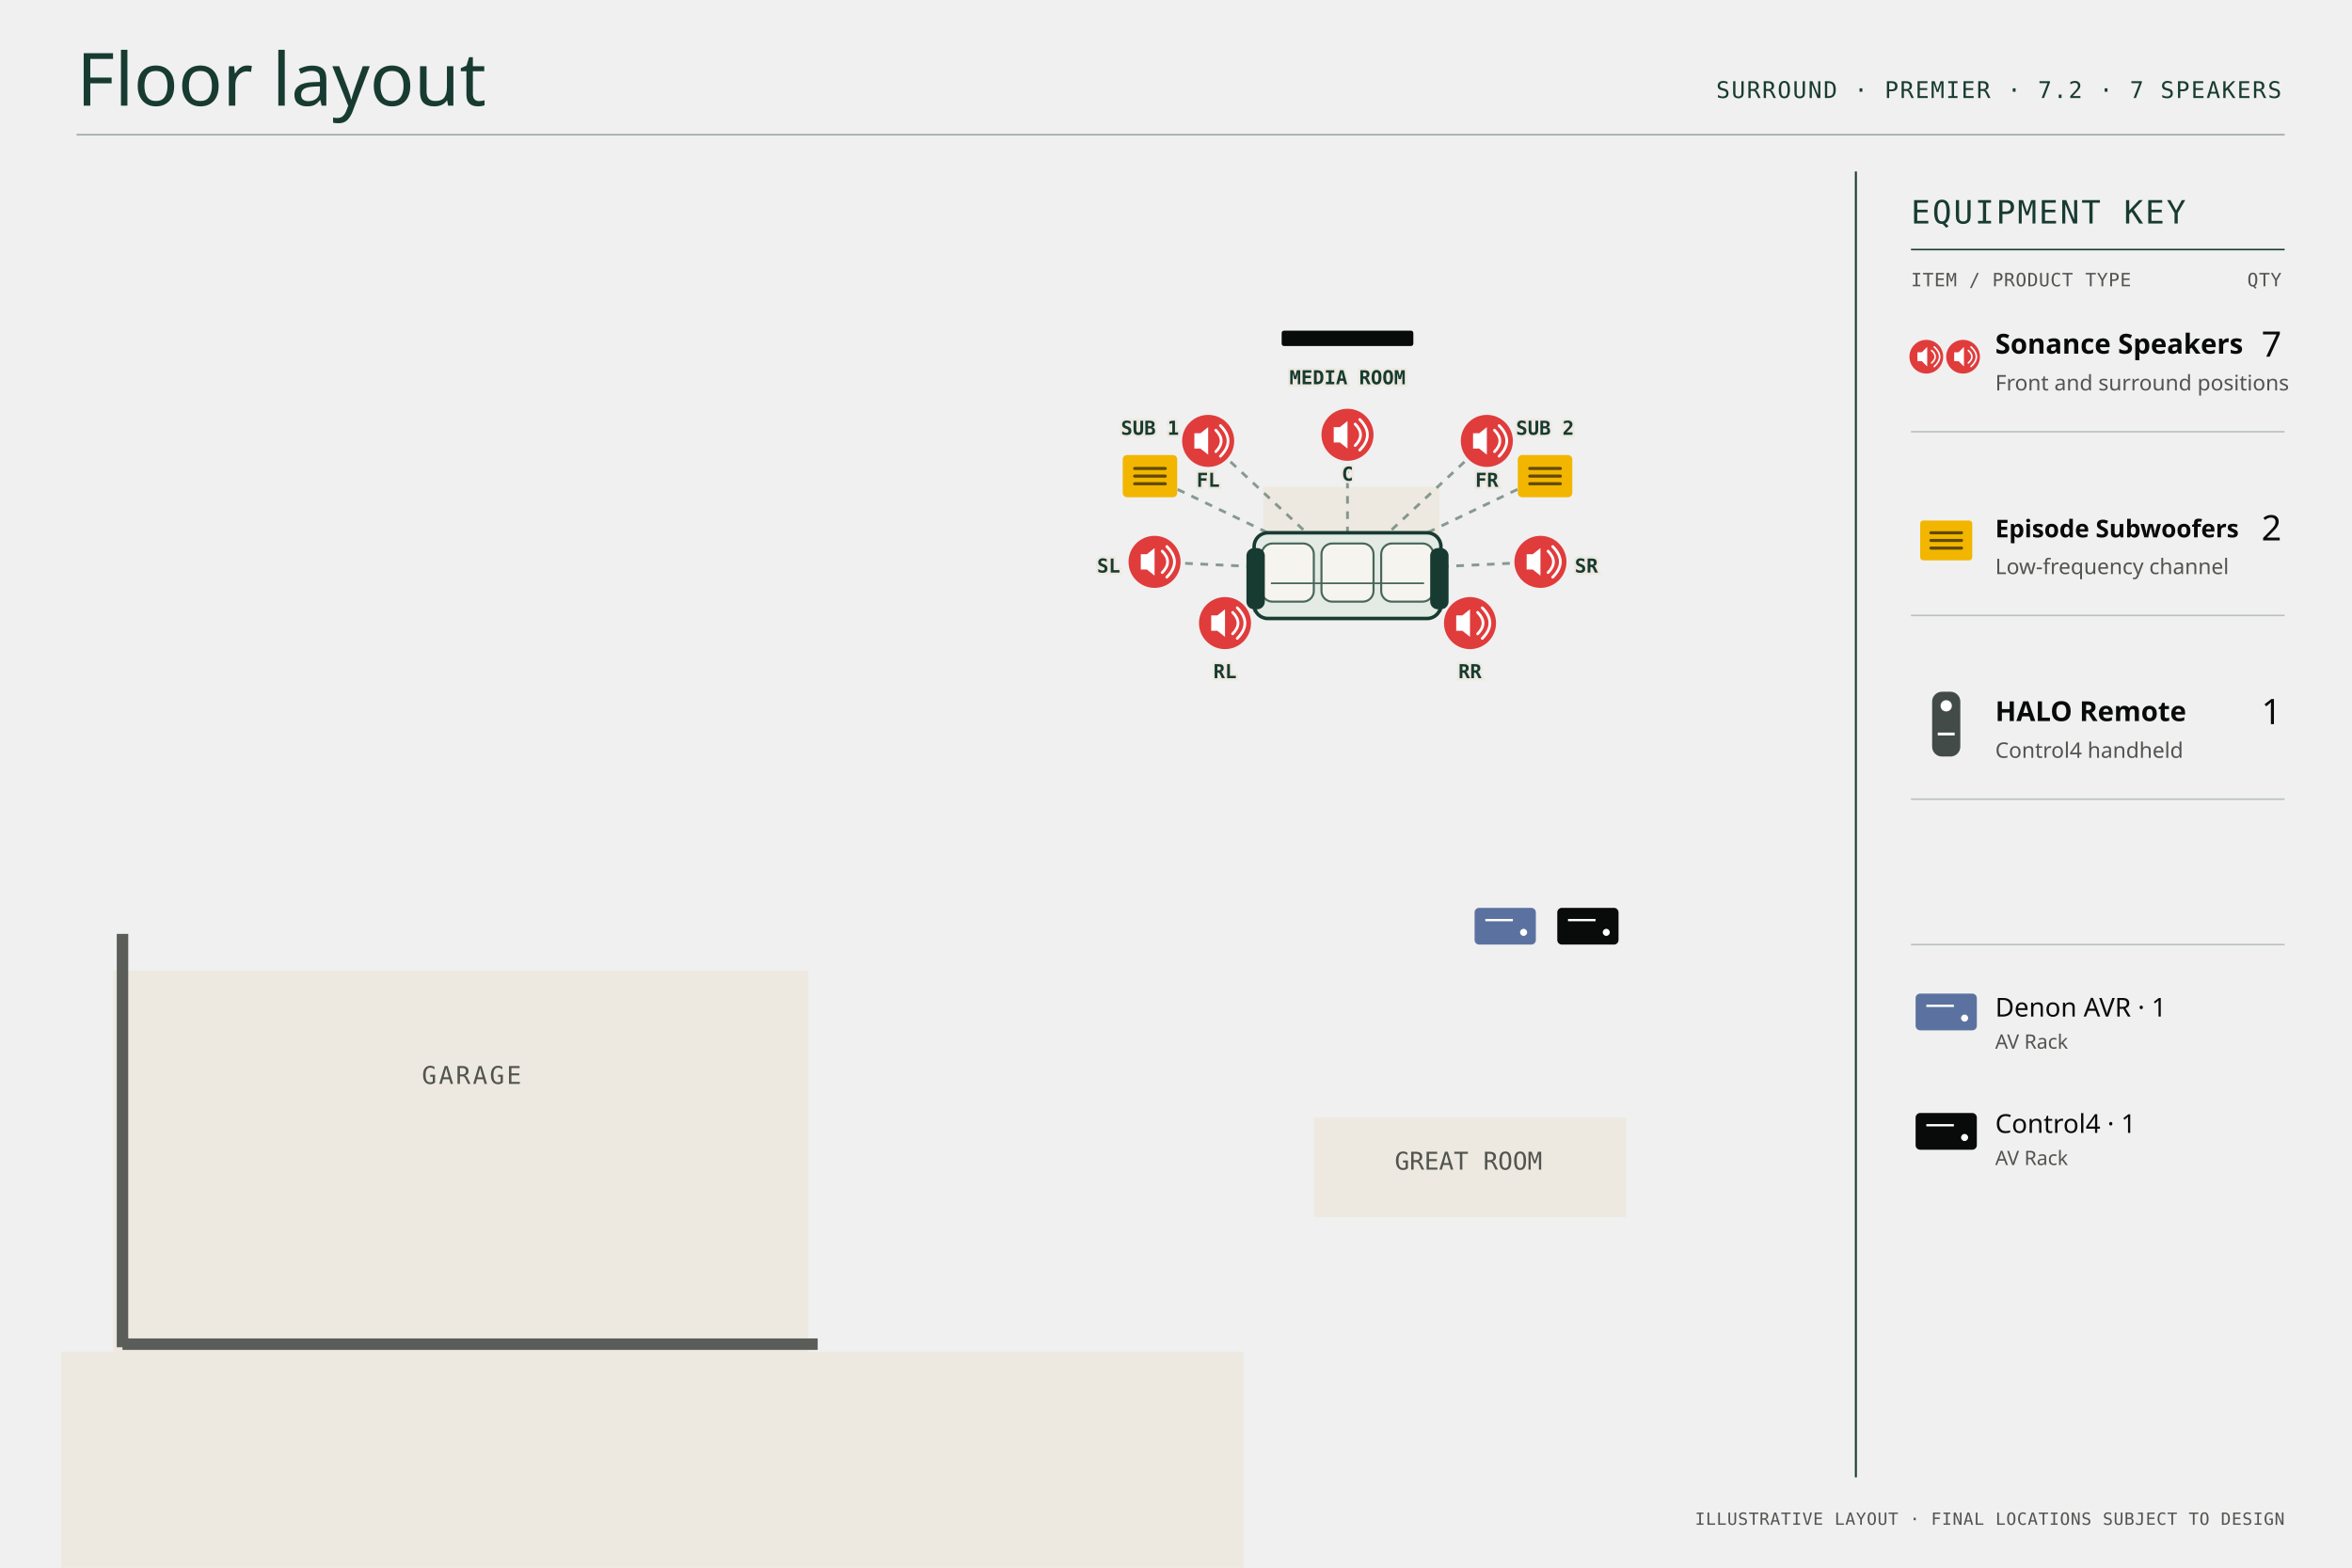
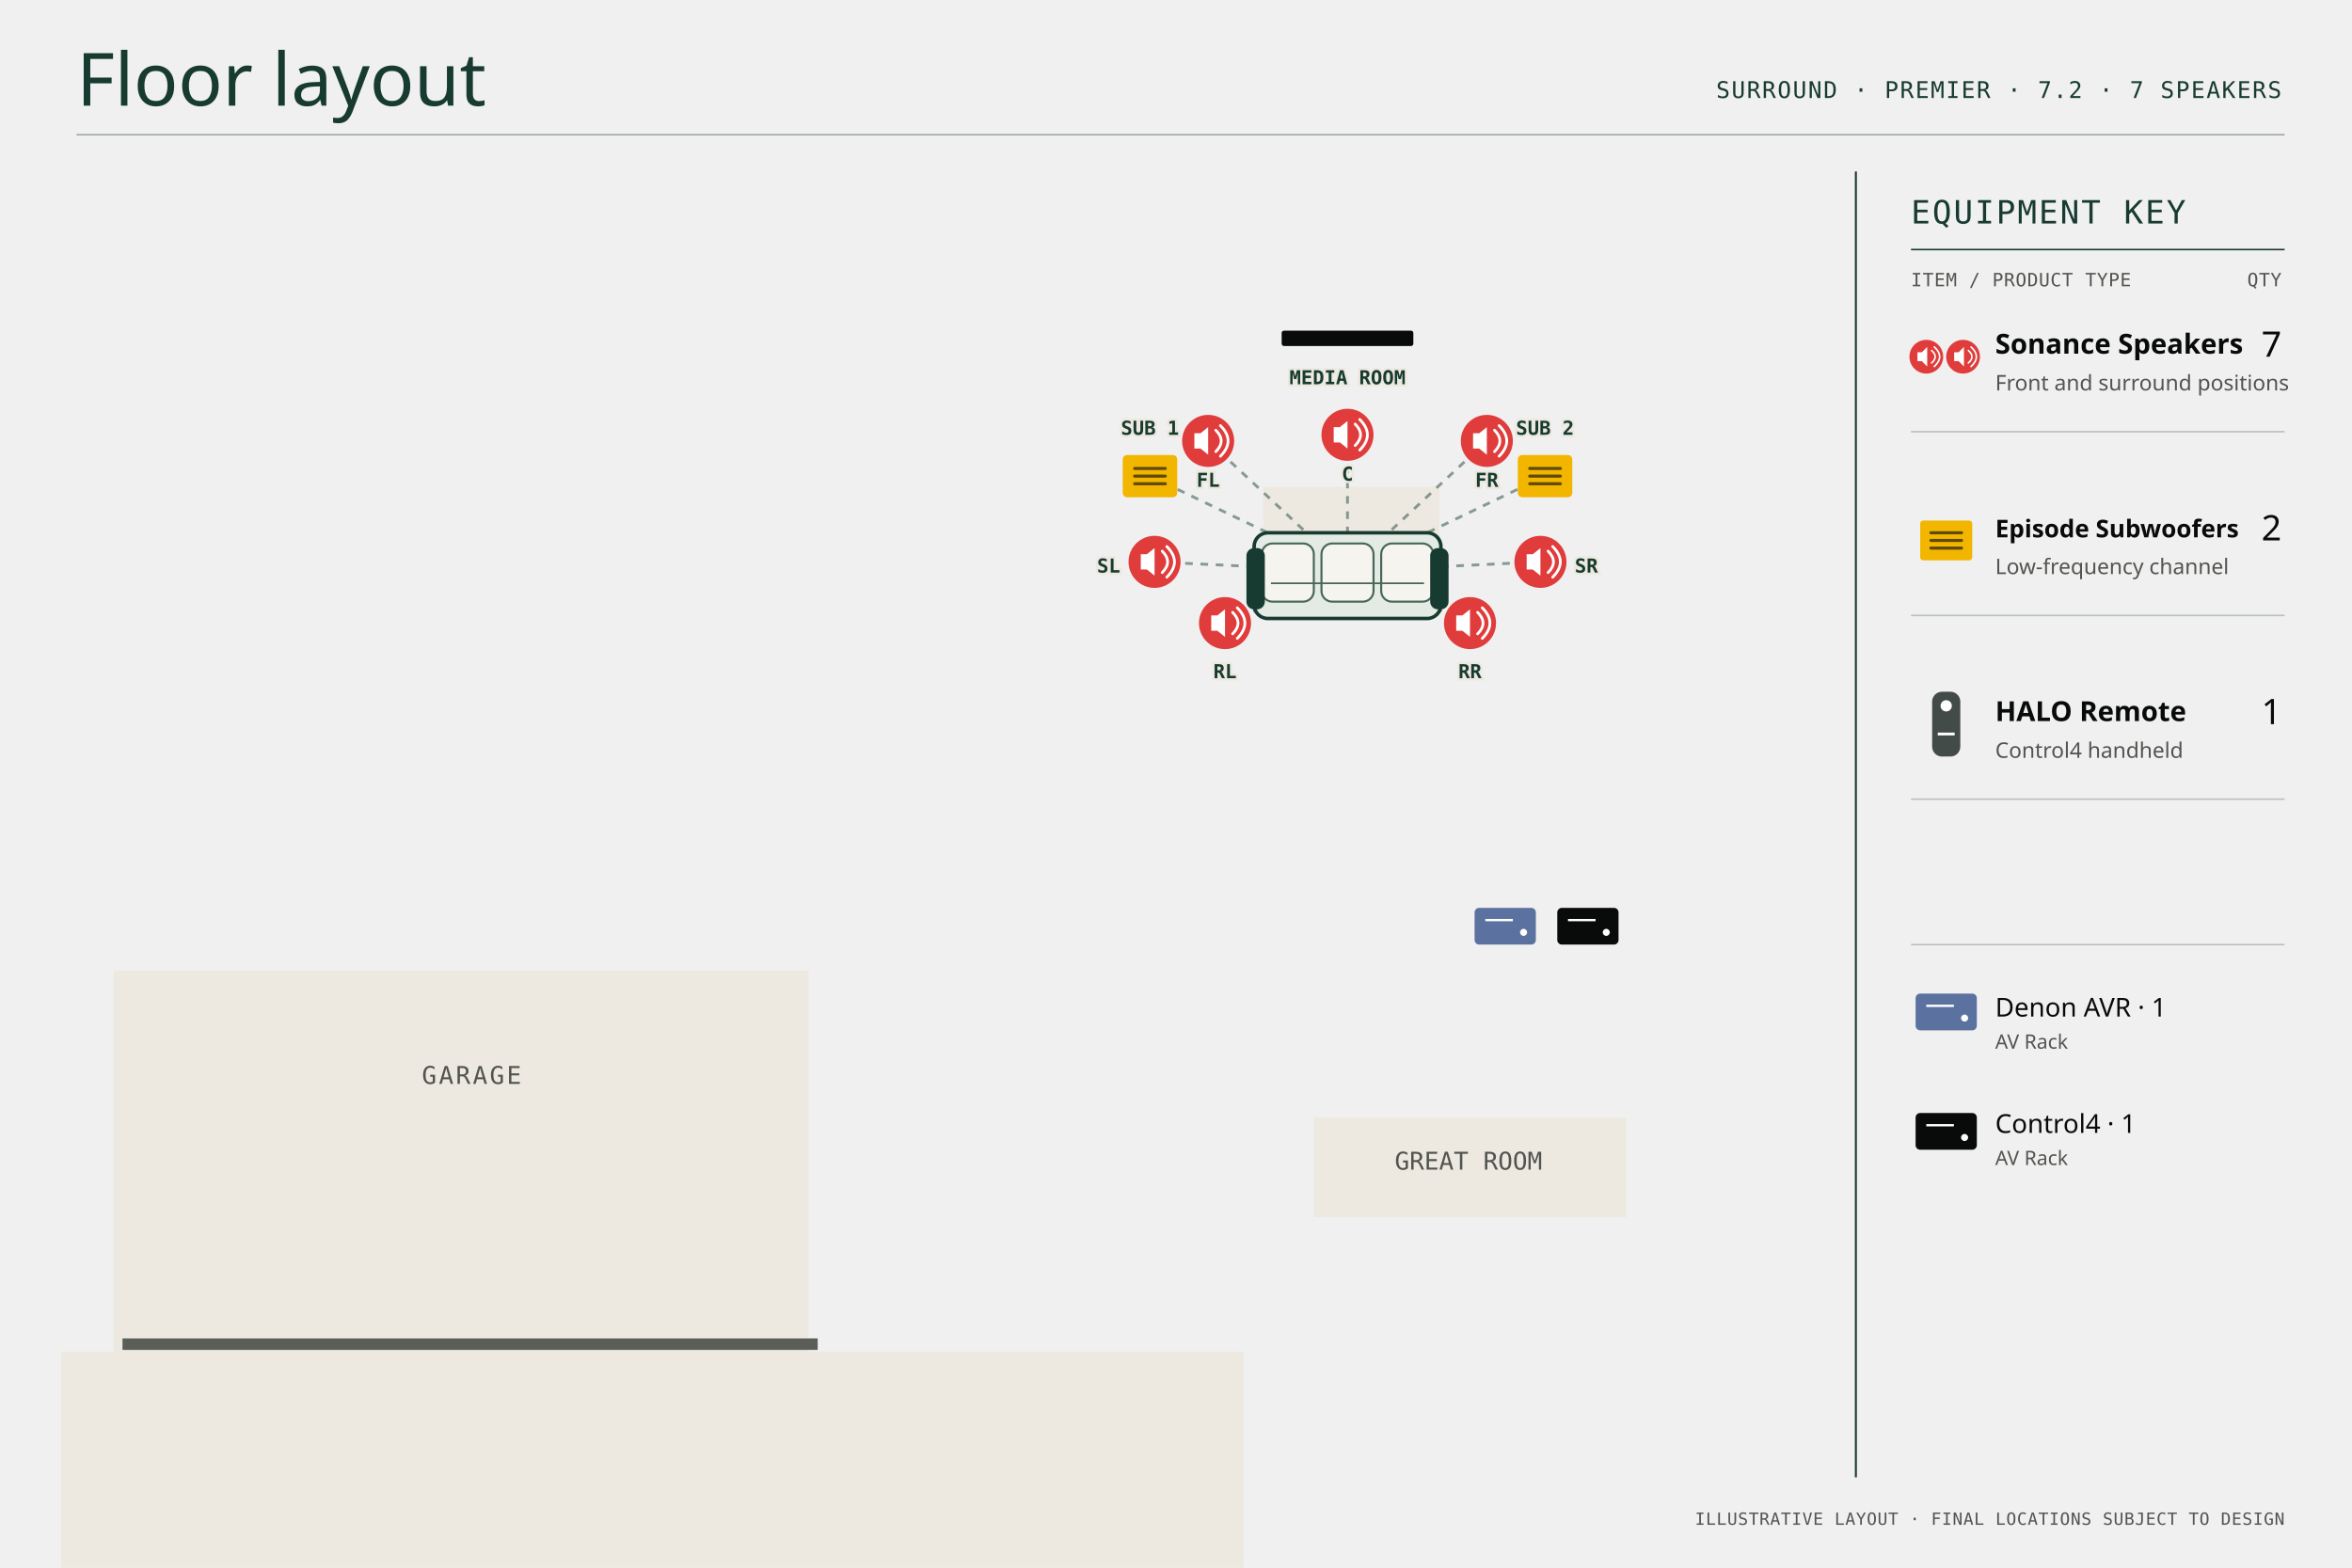
<svg xmlns="http://www.w3.org/2000/svg" viewBox="0 0 1536 1024" width="1536" height="1024" role="img" aria-label="Surround Premier floor layout and equipment key">
  <text x="50" y="69" fill="#183B31" font-family="Schibsted Grotesk,sans-serif" font-size="48">Floor layout</text>
  <text x="1490" y="64" fill="#183B31" font-family="IBM Plex Mono,monospace" font-size="15" letter-spacing=".065em" text-anchor="end">SURROUND · PREMIER · 7.2 · 7 SPEAKERS</text>
  <line x1="50" y1="88" x2="1492" y2="88" stroke="#9DA7A3" stroke-width="1" />
  <g data-pradera-architectural-cleanup="garage" aria-label="Open garage architectural reference">
    <rect x="74" y="634" width="454" height="257" fill="#EDE9E0" />
    <rect x="40" y="883" width="772" height="141" fill="#EDE9E0" />
-     <line x1="80" y1="610" x2="80" y2="880" stroke="#5B5D58" stroke-width="7.5" />
    <line x1="80" y1="878" x2="534" y2="878" stroke="#5B5D58" stroke-width="7.5" />
    <text x="308" y="708" fill="#51544F" text-anchor="middle" font-family="IBM Plex Mono,monospace" font-size="16" font-weight="500" letter-spacing=".09em">GARAGE</text>
  </g>
  <g data-surround-large-room="true">
    <rect x="825" y="318" width="115" height="34" fill="#EDE9E0" />
    <rect x="858" y="730" width="204" height="65" fill="#EDE9E0" />
    <text x="959" y="764" fill="#51544F" text-anchor="middle" font-family="IBM Plex Mono,monospace" font-size="16" font-weight="500">GREAT ROOM</text>
    <rect x="837" y="216" width="86" height="10" rx="1.5" fill="#090B0A" />
    <text x="880" y="251" font-family="IBM Plex Mono,monospace" font-size="12.6" font-weight="600" fill="#183B31" stroke="#EDE9E0" stroke-width="3" paint-order="stroke" text-anchor="middle">MEDIA ROOM</text>
    <g stroke="#557267" stroke-width="1.85" stroke-dasharray="5 5" stroke-opacity=".68" fill="none" aria-hidden="true">
      <line x1="789" y1="288" x2="880" y2="373" />
      <line x1="880" y1="284" x2="880" y2="373" />
      <line x1="971" y1="288" x2="880" y2="373" />
      <line x1="754" y1="367" x2="880" y2="373" />
      <line x1="1006" y1="367" x2="880" y2="373" />
      <line x1="800" y1="407" x2="880" y2="373" />
      <line x1="960" y1="407" x2="880" y2="373" />
      <line x1="751" y1="311" x2="880" y2="373" />
      <line x1="1009" y1="311" x2="880" y2="373" />
    </g>
    <g transform="translate(789,288)" data-active="true">
      <circle r="17" fill="#E03C3C" />
      <path d="M-9 -5h4l5 -4v18l-5 -4h-4z" fill="#FFF" />
      <path d="M5 -7q7 7 0 14M8 -10q10 10 0 20" stroke="#FFF" fill="none" stroke-width="1.8" stroke-linecap="round" />
    </g>
    <g transform="translate(880,284)" data-active="true">
      <circle r="17" fill="#E03C3C" />
      <path d="M-9 -5h4l5 -4v18l-5 -4h-4z" fill="#FFF" />
      <path d="M5 -7q7 7 0 14M8 -10q10 10 0 20" stroke="#FFF" fill="none" stroke-width="1.8" stroke-linecap="round" />
    </g>
    <g transform="translate(971,288)" data-active="true">
      <circle r="17" fill="#E03C3C" />
      <path d="M-9 -5h4l5 -4v18l-5 -4h-4z" fill="#FFF" />
      <path d="M5 -7q7 7 0 14M8 -10q10 10 0 20" stroke="#FFF" fill="none" stroke-width="1.8" stroke-linecap="round" />
    </g>
    <g transform="translate(754,367)" data-active="true">
      <circle r="17" fill="#E03C3C" />
      <path d="M-9 -5h4l5 -4v18l-5 -4h-4z" fill="#FFF" />
      <path d="M5 -7q7 7 0 14M8 -10q10 10 0 20" stroke="#FFF" fill="none" stroke-width="1.8" stroke-linecap="round" />
    </g>
    <g transform="translate(1006,367)" data-active="true">
      <circle r="17" fill="#E03C3C" />
      <path d="M-9 -5h4l5 -4v18l-5 -4h-4z" fill="#FFF" />
      <path d="M5 -7q7 7 0 14M8 -10q10 10 0 20" stroke="#FFF" fill="none" stroke-width="1.8" stroke-linecap="round" />
    </g>
    <g transform="translate(800,407)" data-active="true">
      <circle r="17" fill="#E03C3C" />
      <path d="M-9 -5h4l5 -4v18l-5 -4h-4z" fill="#FFF" />
      <path d="M5 -7q7 7 0 14M8 -10q10 10 0 20" stroke="#FFF" fill="none" stroke-width="1.8" stroke-linecap="round" />
    </g>
    <g transform="translate(960,407)" data-active="true">
      <circle r="17" fill="#E03C3C" />
      <path d="M-9 -5h4l5 -4v18l-5 -4h-4z" fill="#FFF" />
      <path d="M5 -7q7 7 0 14M8 -10q10 10 0 20" stroke="#FFF" fill="none" stroke-width="1.8" stroke-linecap="round" />
    </g>
    <g transform="translate(751,311)" data-sub-active="true">
      <rect x="-17" y="-13" width="34" height="26" rx="2" fill="#F2B600" stroke="#F2B600" stroke-width="1.6" />
      <path d="M-10 -5H10M-10 0H10M-10 5H10" stroke="#604900" stroke-width="2" stroke-linecap="round" />
    </g>
    <g transform="translate(1009,311)" data-sub-active="true">
      <rect x="-17" y="-13" width="34" height="26" rx="2" fill="#F2B600" stroke="#F2B600" stroke-width="1.6" />
      <path d="M-10 -5H10M-10 0H10M-10 5H10" stroke="#604900" stroke-width="2" stroke-linecap="round" />
    </g>
    <text x="789" y="318" font-family="IBM Plex Mono,monospace" font-size="12.6" font-weight="600" fill="#183B31" stroke="#EDE9E0" stroke-width="3" paint-order="stroke" text-anchor="middle">FL</text>
    <text x="880" y="314" font-family="IBM Plex Mono,monospace" font-size="12.6" font-weight="600" fill="#183B31" stroke="#EDE9E0" stroke-width="3" paint-order="stroke" text-anchor="middle">C</text>
    <text x="971" y="318" font-family="IBM Plex Mono,monospace" font-size="12.6" font-weight="600" fill="#183B31" stroke="#EDE9E0" stroke-width="3" paint-order="stroke" text-anchor="middle">FR</text>
    <text x="724" y="374" font-family="IBM Plex Mono,monospace" font-size="12.6" font-weight="600" fill="#183B31" stroke="#EDE9E0" stroke-width="3" paint-order="stroke" text-anchor="middle">SL</text>
    <text x="1036" y="374" font-family="IBM Plex Mono,monospace" font-size="12.6" font-weight="600" fill="#183B31" stroke="#EDE9E0" stroke-width="3" paint-order="stroke" text-anchor="middle">SR</text>
    <text x="800" y="443" font-family="IBM Plex Mono,monospace" font-size="12.6" font-weight="600" fill="#183B31" stroke="#EDE9E0" stroke-width="3" paint-order="stroke" text-anchor="middle">RL</text>
    <text x="960" y="443" font-family="IBM Plex Mono,monospace" font-size="12.6" font-weight="600" fill="#183B31" stroke="#EDE9E0" stroke-width="3" paint-order="stroke" text-anchor="middle">RR</text>
    <text x="751" y="284" font-family="IBM Plex Mono,monospace" font-size="12.6" font-weight="600" fill="#183B31" stroke="#EDE9E0" stroke-width="3" paint-order="stroke" text-anchor="middle">SUB 1</text>
    <text x="1009" y="284" font-family="IBM Plex Mono,monospace" font-size="12.6" font-weight="600" fill="#183B31" stroke="#EDE9E0" stroke-width="3" paint-order="stroke" text-anchor="middle">SUB 2</text>
    <g data-listening-position="880,373" aria-label="Centered three-seat theater sofa" transform="translate(880,373)">
      <rect x="-61" y="-25" width="122" height="56" rx="9" fill="#E3EBE4" stroke="#183B31" stroke-width="2.3" />
      <rect x="-56" y="-18" width="34" height="38" rx="7" fill="#F6F4EE" stroke="#48665A" stroke-width="1.35" />
      <rect x="-17" y="-18" width="34" height="38" rx="7" fill="#F6F4EE" stroke="#48665A" stroke-width="1.35" />
      <rect x="22" y="-18" width="34" height="38" rx="7" fill="#F6F4EE" stroke="#48665A" stroke-width="1.35" />
      <rect x="-66" y="-15" width="12" height="40" rx="5" fill="#183B31" />
      <rect x="54" y="-15" width="12" height="40" rx="5" fill="#183B31" />
      <path d="M-50 8H50" stroke="#48665A" stroke-width="1.1" />
    </g>
  </g>
  <g transform="translate(983,605)" aria-label="receiver in mechanical room">
    <rect x="-20" y="-12" width="40" height="24" rx="3" fill="#5B72A1" />
    <path d="M-13 -4H5" stroke="#FFF" stroke-width="1.5" />
    <circle cx="12" cy="4" r="2.3" fill="#FFF" />
  </g>
  <g transform="translate(1037,605)" aria-label="controller in mechanical room">
    <rect x="-20" y="-12" width="40" height="24" rx="3" fill="#090B0A" />
    <path d="M-13 -4H5" stroke="#FFF" stroke-width="1.5" />
    <circle cx="12" cy="4" r="2.3" fill="#FFF" />
  </g>
  <line x1="1212" y1="112" x2="1212" y2="965" stroke="#183B31" stroke-width="1.3" />
  <text x="1248" y="146" fill="#183B31" font-family="IBM Plex Mono,monospace" font-size="21" letter-spacing=".06em">EQUIPMENT KEY</text>
  <line x1="1248" y1="163" x2="1492" y2="163" stroke="#183B31" stroke-width="1" />
  <text x="1248" y="187" fill="#51544F" font-family="IBM Plex Mono,monospace" font-size="12" letter-spacing=".03em">ITEM / PRODUCT TYPE</text>
  <text x="1490" y="187" fill="#51544F" font-family="IBM Plex Mono,monospace" font-size="12" letter-spacing=".03em" text-anchor="end">QTY</text>
  <g transform="translate(1258,233) scale(.58)">
    <circle r="19" fill="#E03C3C" />
    <path d="M-10 -5h5l6 -6v22l-6 -6h-5z" fill="white" />
    <path d="M6 -7q8 7 0 14M9 -11q12 11 0 22" fill="none" stroke="white" stroke-width="1.8" stroke-linecap="round" />
  </g>
  <g transform="translate(1282,233) scale(.58)">
    <circle r="19" fill="#E03C3C" />
    <path d="M-10 -5h5l6 -6v22l-6 -6h-5z" fill="white" />
    <path d="M6 -7q8 7 0 14M9 -11q12 11 0 22" fill="none" stroke="white" stroke-width="1.8" stroke-linecap="round" />
  </g>
  <text x="1303" y="231" fill="#090B0A" font-family="Instrument Sans,sans-serif" font-size="18" font-weight="600">Sonance Speakers</text>
  <text x="1303" y="255" fill="#51544F" font-family="Instrument Sans,sans-serif" font-size="14">Front and surround positions</text>
  <text x="1490" y="233" fill="#090B0A" font-family="Instrument Sans,sans-serif" font-size="23" text-anchor="end">7</text>
  <line x1="1248" y1="282" x2="1492" y2="282" stroke="#B8C1BC" stroke-width="1" />
  <g transform="translate(1271,353)" aria-label="Episode subwoofer">
    <rect x="-17" y="-13" width="34" height="26" rx="2" fill="#F2B600" />
    <path d="M-10 -5H10M-10 0H10M-10 5H10" stroke="#604900" stroke-width="2" stroke-linecap="round" />
  </g>
  <text x="1303" y="351" fill="#090B0A" font-family="Instrument Sans,sans-serif" font-size="16" font-weight="600">Episode Subwoofers</text>
  <text x="1303" y="375" fill="#51544F" font-family="Instrument Sans,sans-serif" font-size="14">Low-frequency channel</text>
  <text x="1490" y="353" fill="#090B0A" font-family="Instrument Sans,sans-serif" font-size="23" text-anchor="end">2</text>
  <line x1="1248" y1="402" x2="1492" y2="402" stroke="#B8C1BC" stroke-width="1" />
  <g transform="translate(1271,473) scale(0.92)">
    <rect x="-10" y="-23" width="20" height="46" rx="7" fill="#434B48" />
    <circle cy="-13" r="4" fill="white" />
    <path d="M-6 7h12" stroke="white" stroke-width="2" />
  </g>
  <text x="1303" y="471" fill="#090B0A" font-family="Instrument Sans,sans-serif" font-size="18" font-weight="600">HALO Remote</text>
  <text x="1303" y="495" fill="#51544F" font-family="Instrument Sans,sans-serif" font-size="14">Control4 handheld</text>
  <text x="1490" y="473" fill="#090B0A" font-family="Instrument Sans,sans-serif" font-size="23" text-anchor="end">1</text>
  <line x1="1248" y1="522" x2="1492" y2="522" stroke="#B8C1BC" stroke-width="1" />
  <line x1="1248" y1="617" x2="1492" y2="617" stroke="#B8C1BC" />
  <g transform="translate(1271,661)" aria-label="receiver in mechanical room">
    <rect x="-20" y="-12" width="40" height="24" rx="3" fill="#5B72A1" />
    <path d="M-13 -4H5" stroke="#FFF" stroke-width="1.5" />
    <circle cx="12" cy="4" r="2.3" fill="#FFF" />
  </g>
  <text x="1303" y="664" fill="#090B0A" font-family="Instrument Sans,sans-serif" font-size="17">Denon AVR · 1</text>
  <text x="1303" y="685" fill="#51544F" font-family="Instrument Sans,sans-serif" font-size="13">AV Rack</text>
  <g transform="translate(1271,739)" aria-label="controller in mechanical room">
    <rect x="-20" y="-12" width="40" height="24" rx="3" fill="#090B0A" />
    <path d="M-13 -4H5" stroke="#FFF" stroke-width="1.5" />
    <circle cx="12" cy="4" r="2.3" fill="#FFF" />
  </g>
  <text x="1303" y="740" fill="#090B0A" font-family="Instrument Sans,sans-serif" font-size="17">Control4 · 1</text>
  <text x="1303" y="761" fill="#51544F" font-family="Instrument Sans,sans-serif" font-size="13">AV Rack</text>
  <text x="1492" y="996" fill="#51544F" font-family="IBM Plex Mono,monospace" font-size="11" letter-spacing=".035em" text-anchor="end">ILLUSTRATIVE LAYOUT · FINAL LOCATIONS SUBJECT TO DESIGN</text>
</svg>
